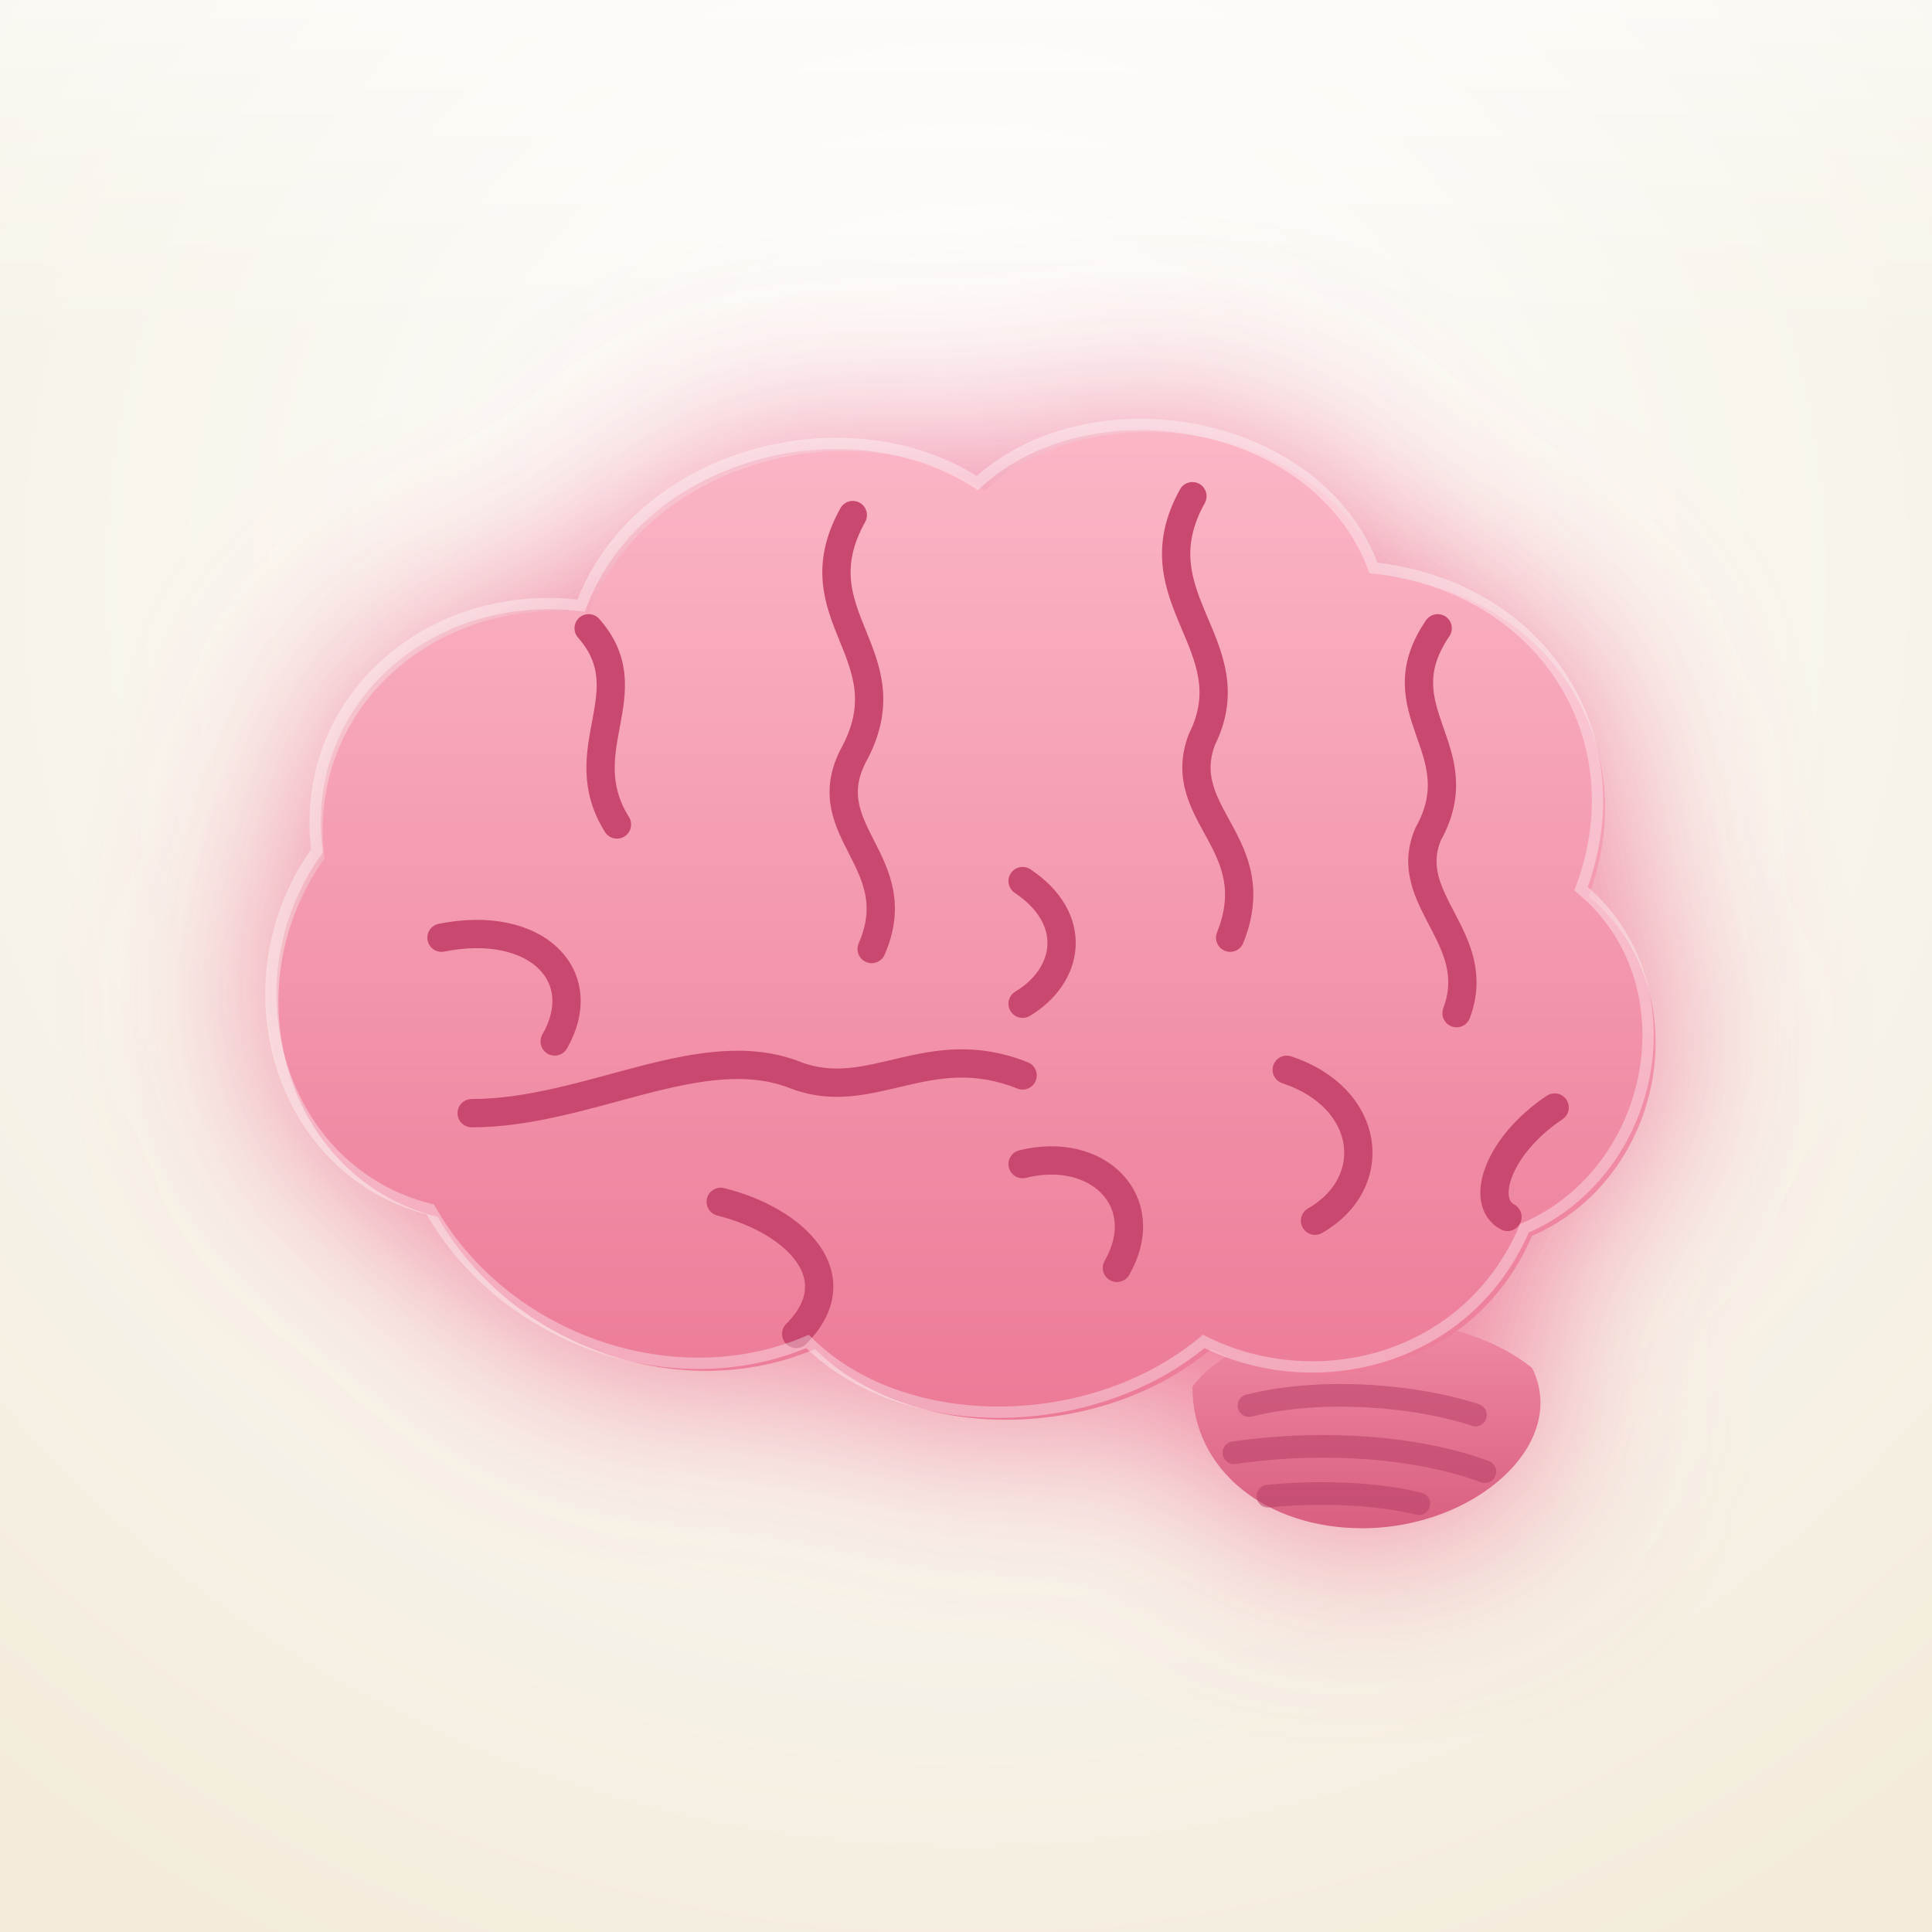
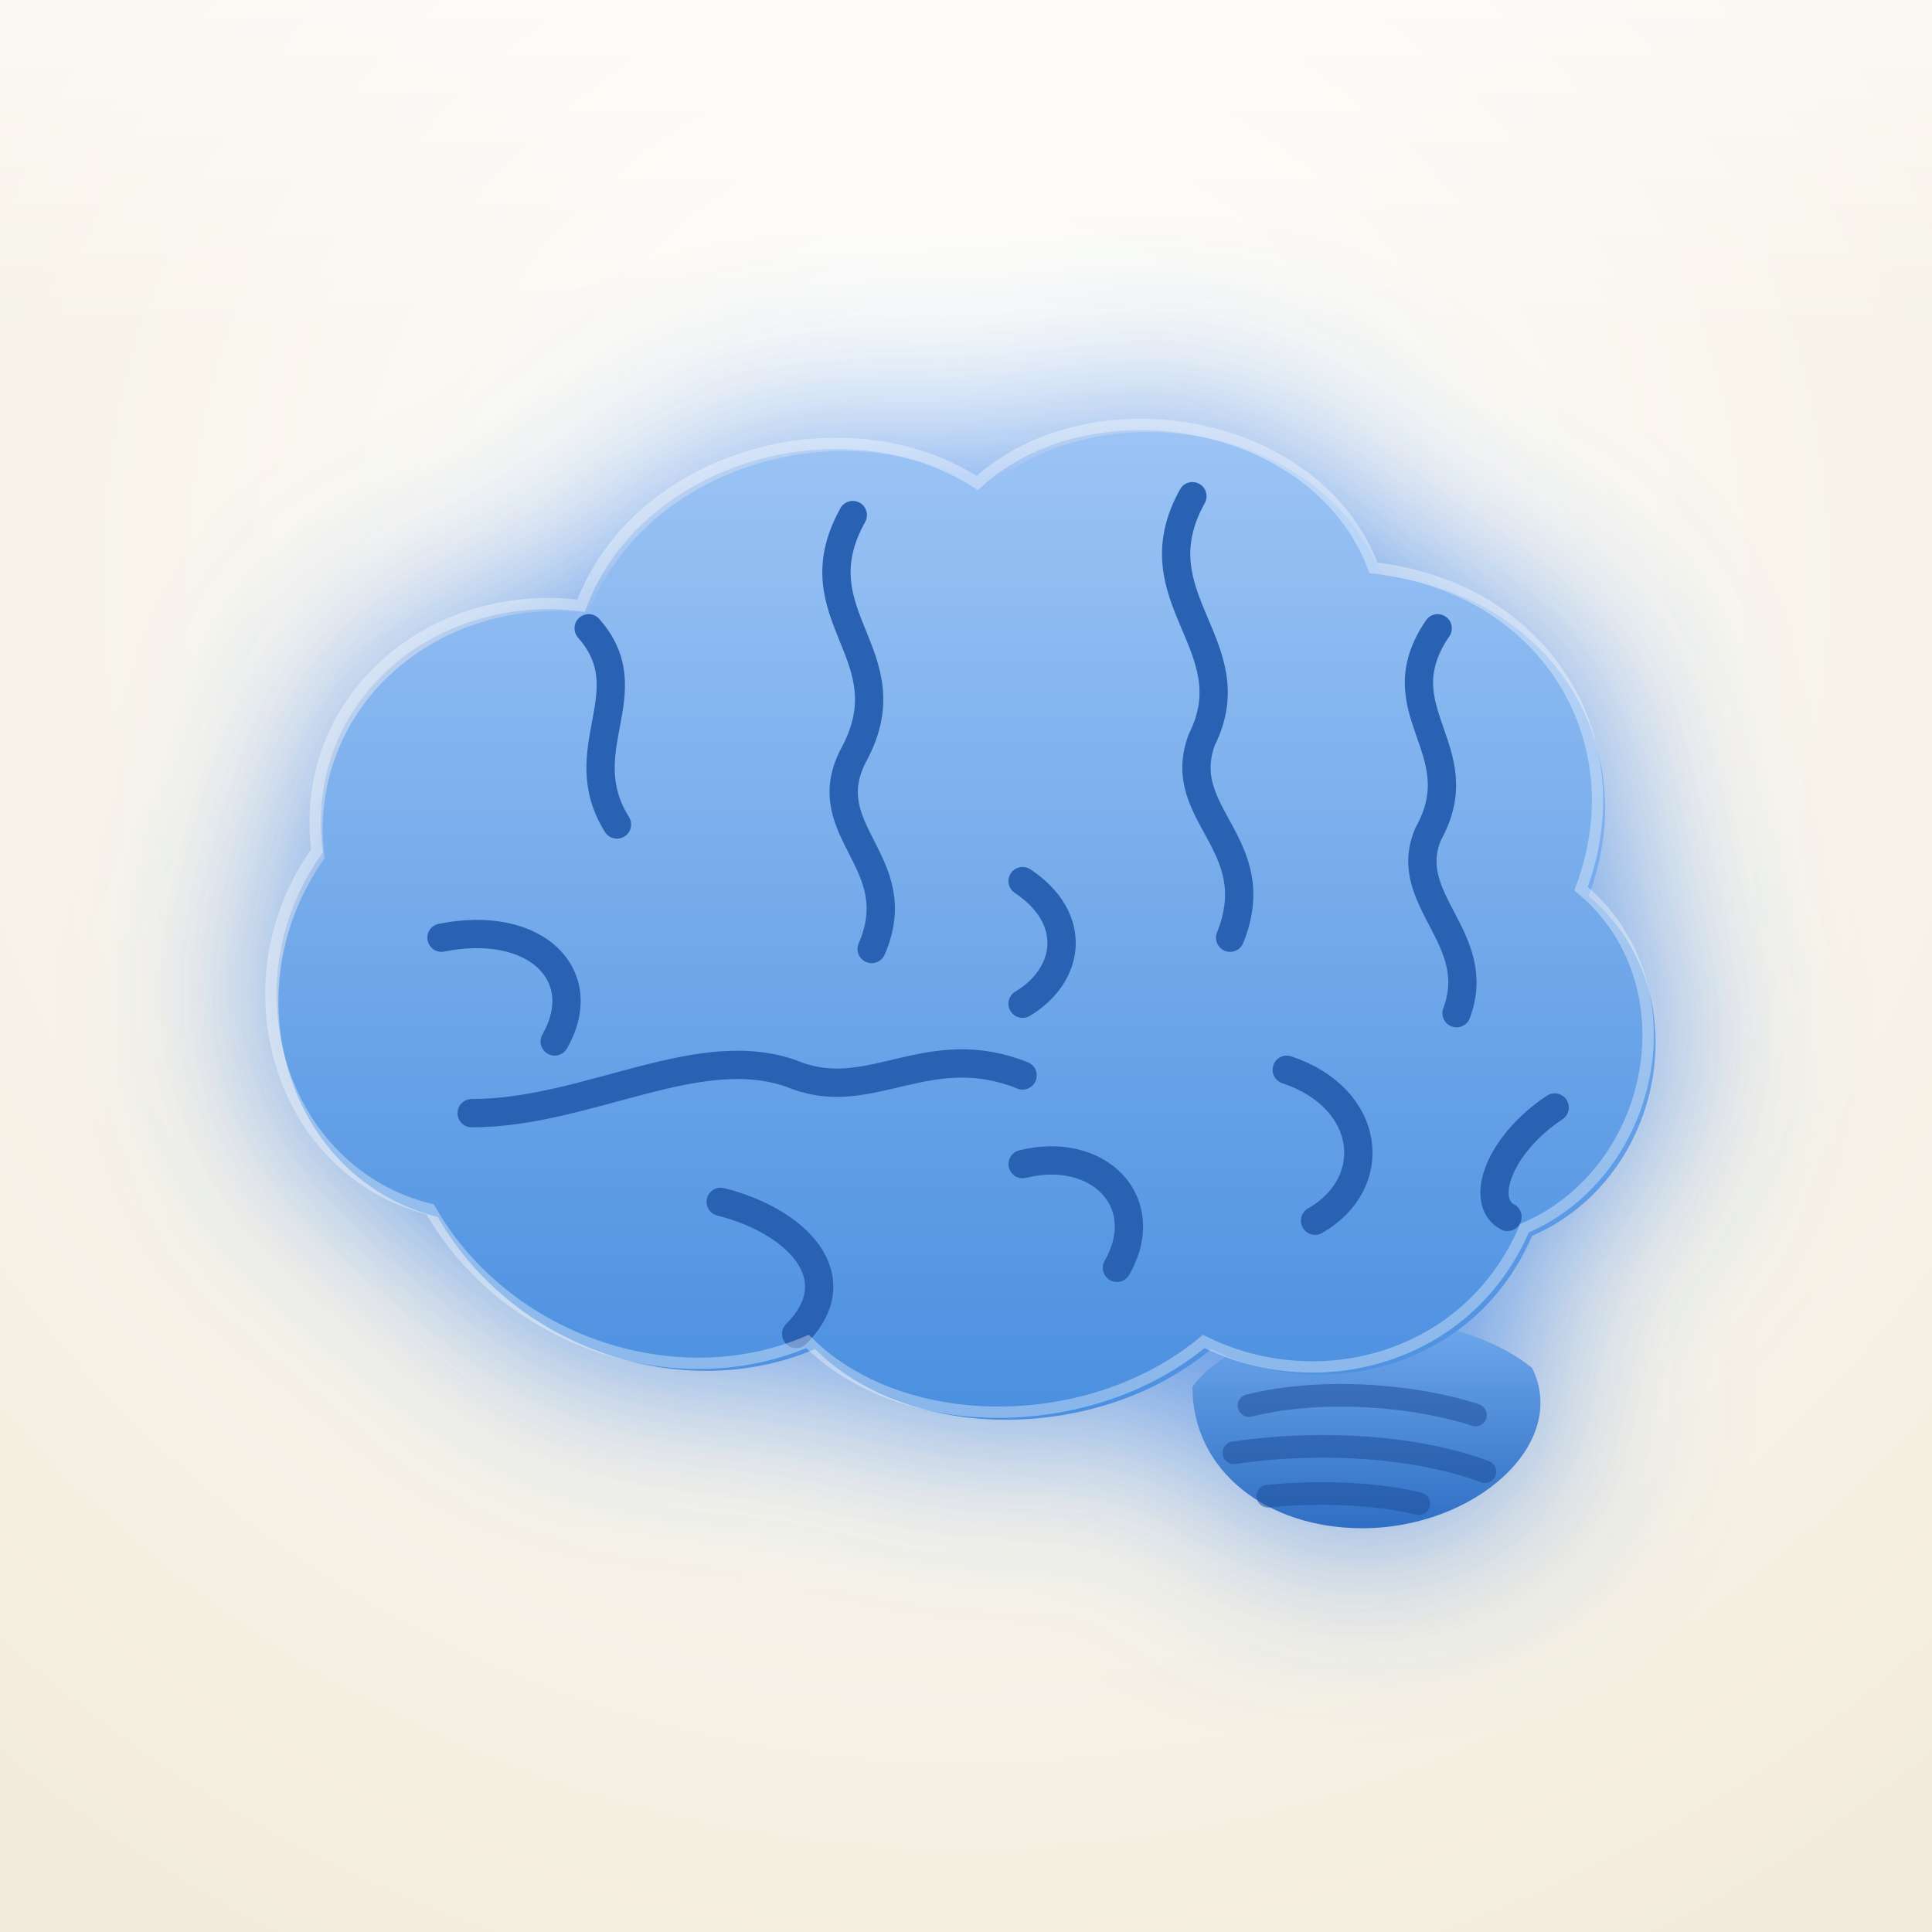
<svg xmlns="http://www.w3.org/2000/svg" width="1024" height="1024" viewBox="0 0 1024 1024">
  <defs>
    <radialGradient id="bg" cx="50%" cy="30%" r="80%">
      <stop offset="0" stop-color="#ffffff" />
      <stop offset="1" stop-color="#f3ecdc" />
    </radialGradient>
    <linearGradient id="sheen" x1="0" y1="0" x2="0" y2="1">
      <stop offset="0" stop-color="#ffffff" stop-opacity=".9" />
      <stop offset=".18" stop-color="#ffffff" stop-opacity="0" />
    </linearGradient>
    <linearGradient id="pink" x1="0" y1="0" x2="0" y2="1">
-       <stop offset="0" stop-color="#fbb6c6" />
-       <stop offset="1" stop-color="#ec7a97" />
+       <stop offset="0" stop-color="#9cc4f5" />
+       <stop offset="1" stop-color="#4a8fe0" />
    </linearGradient>
    <linearGradient id="cb" x1="0" y1="0" x2="0" y2="1">
-       <stop offset="0" stop-color="#ef8aa4" />
-       <stop offset="1" stop-color="#d95f80" />
+       <stop offset="0" stop-color="#6fa8ec" />
+       <stop offset="1" stop-color="#2f6fc4" />
    </linearGradient>
    <filter id="glow" x="-30%" y="-30%" width="160%" height="160%">
      <feGaussianBlur stdDeviation="50" />
    </filter>
    <path id="cerebrum" d="M250 600C170 580 140 480 190 410C180 330 250 270 330 280C360 200 470 170 540 215C600 160 720 180 750 260C840 270 890 350 860 430C920 480 900 580 830 610C800 680 720 700 660 670C600 720 500 720 450 670C380 700 290 670 250 600Z" />
    <path id="cereb" d="M650 690C680 650 780 640 830 680C850 720 800 765 740 765C690 765 650 735 650 690Z" />
  </defs>
  <rect width="1024" height="1024" fill="url(#bg)" />
  <rect width="1024" height="1024" fill="url(#sheen)" opacity=".6" />
  <g transform="translate(-18 45)">
-     <g fill="#ec5f86" opacity=".85" filter="url(#glow)">
+     <g fill="#3b82e6" opacity=".85" filter="url(#glow)">
      <use href="#cerebrum" />
      <use href="#cereb" />
    </g>
    <use href="#cereb" fill="url(#cb)" />
-     <g fill="none" stroke="#b83f66" stroke-opacity=".55" stroke-width="12" stroke-linecap="round" stroke-linejoin="round">
+     <g fill="none" stroke="#1d4f9a" stroke-opacity=".55" stroke-width="12" stroke-linecap="round" stroke-linejoin="round">
      <path d="M680 700C720 690 770 695 800 705M672 725C720 718 770 722 805 735M690 748C720 745 750 747 770 752" />
    </g>
    <use href="#cerebrum" fill="url(#pink)" />
-     <g fill="none" stroke="#c9486f" stroke-width="15" stroke-linecap="round" stroke-linejoin="round">
+     <g fill="none" stroke="#2a62b3" stroke-width="15" stroke-linecap="round" stroke-linejoin="round">
      <path d="M470 228C440 282 500 302 470 356C450 396 500 412 480 458" />
      <path d="M650 218C620 272 680 297 655 347C640 387 690 402 670 452" />
      <path d="M330 288C360 322 320 352 345 392" />
      <path d="M780 288C750 332 800 352 775 397C760 432 805 452 790 492" />
      <path d="M268 545C330 545 390 505 440 525C480 540 510 505 560 525" />
      <path d="M252 452C302 442 332 472 312 507" />
      <path d="M560 572C600 562 630 592 610 627" />
      <path d="M700 522C745 537 750 582 715 602" />
      <path d="M400 592C440 602 470 632 440 662" />
      <path d="M560 422C590 442 585 472 560 487" />
      <path d="M842 542C812 562 802 592 817 600" />
    </g>
    <use href="#cerebrum" fill="none" stroke="#ffffff" stroke-opacity=".35" stroke-width="6" transform="translate(-4 -4)" />
  </g>
</svg>
